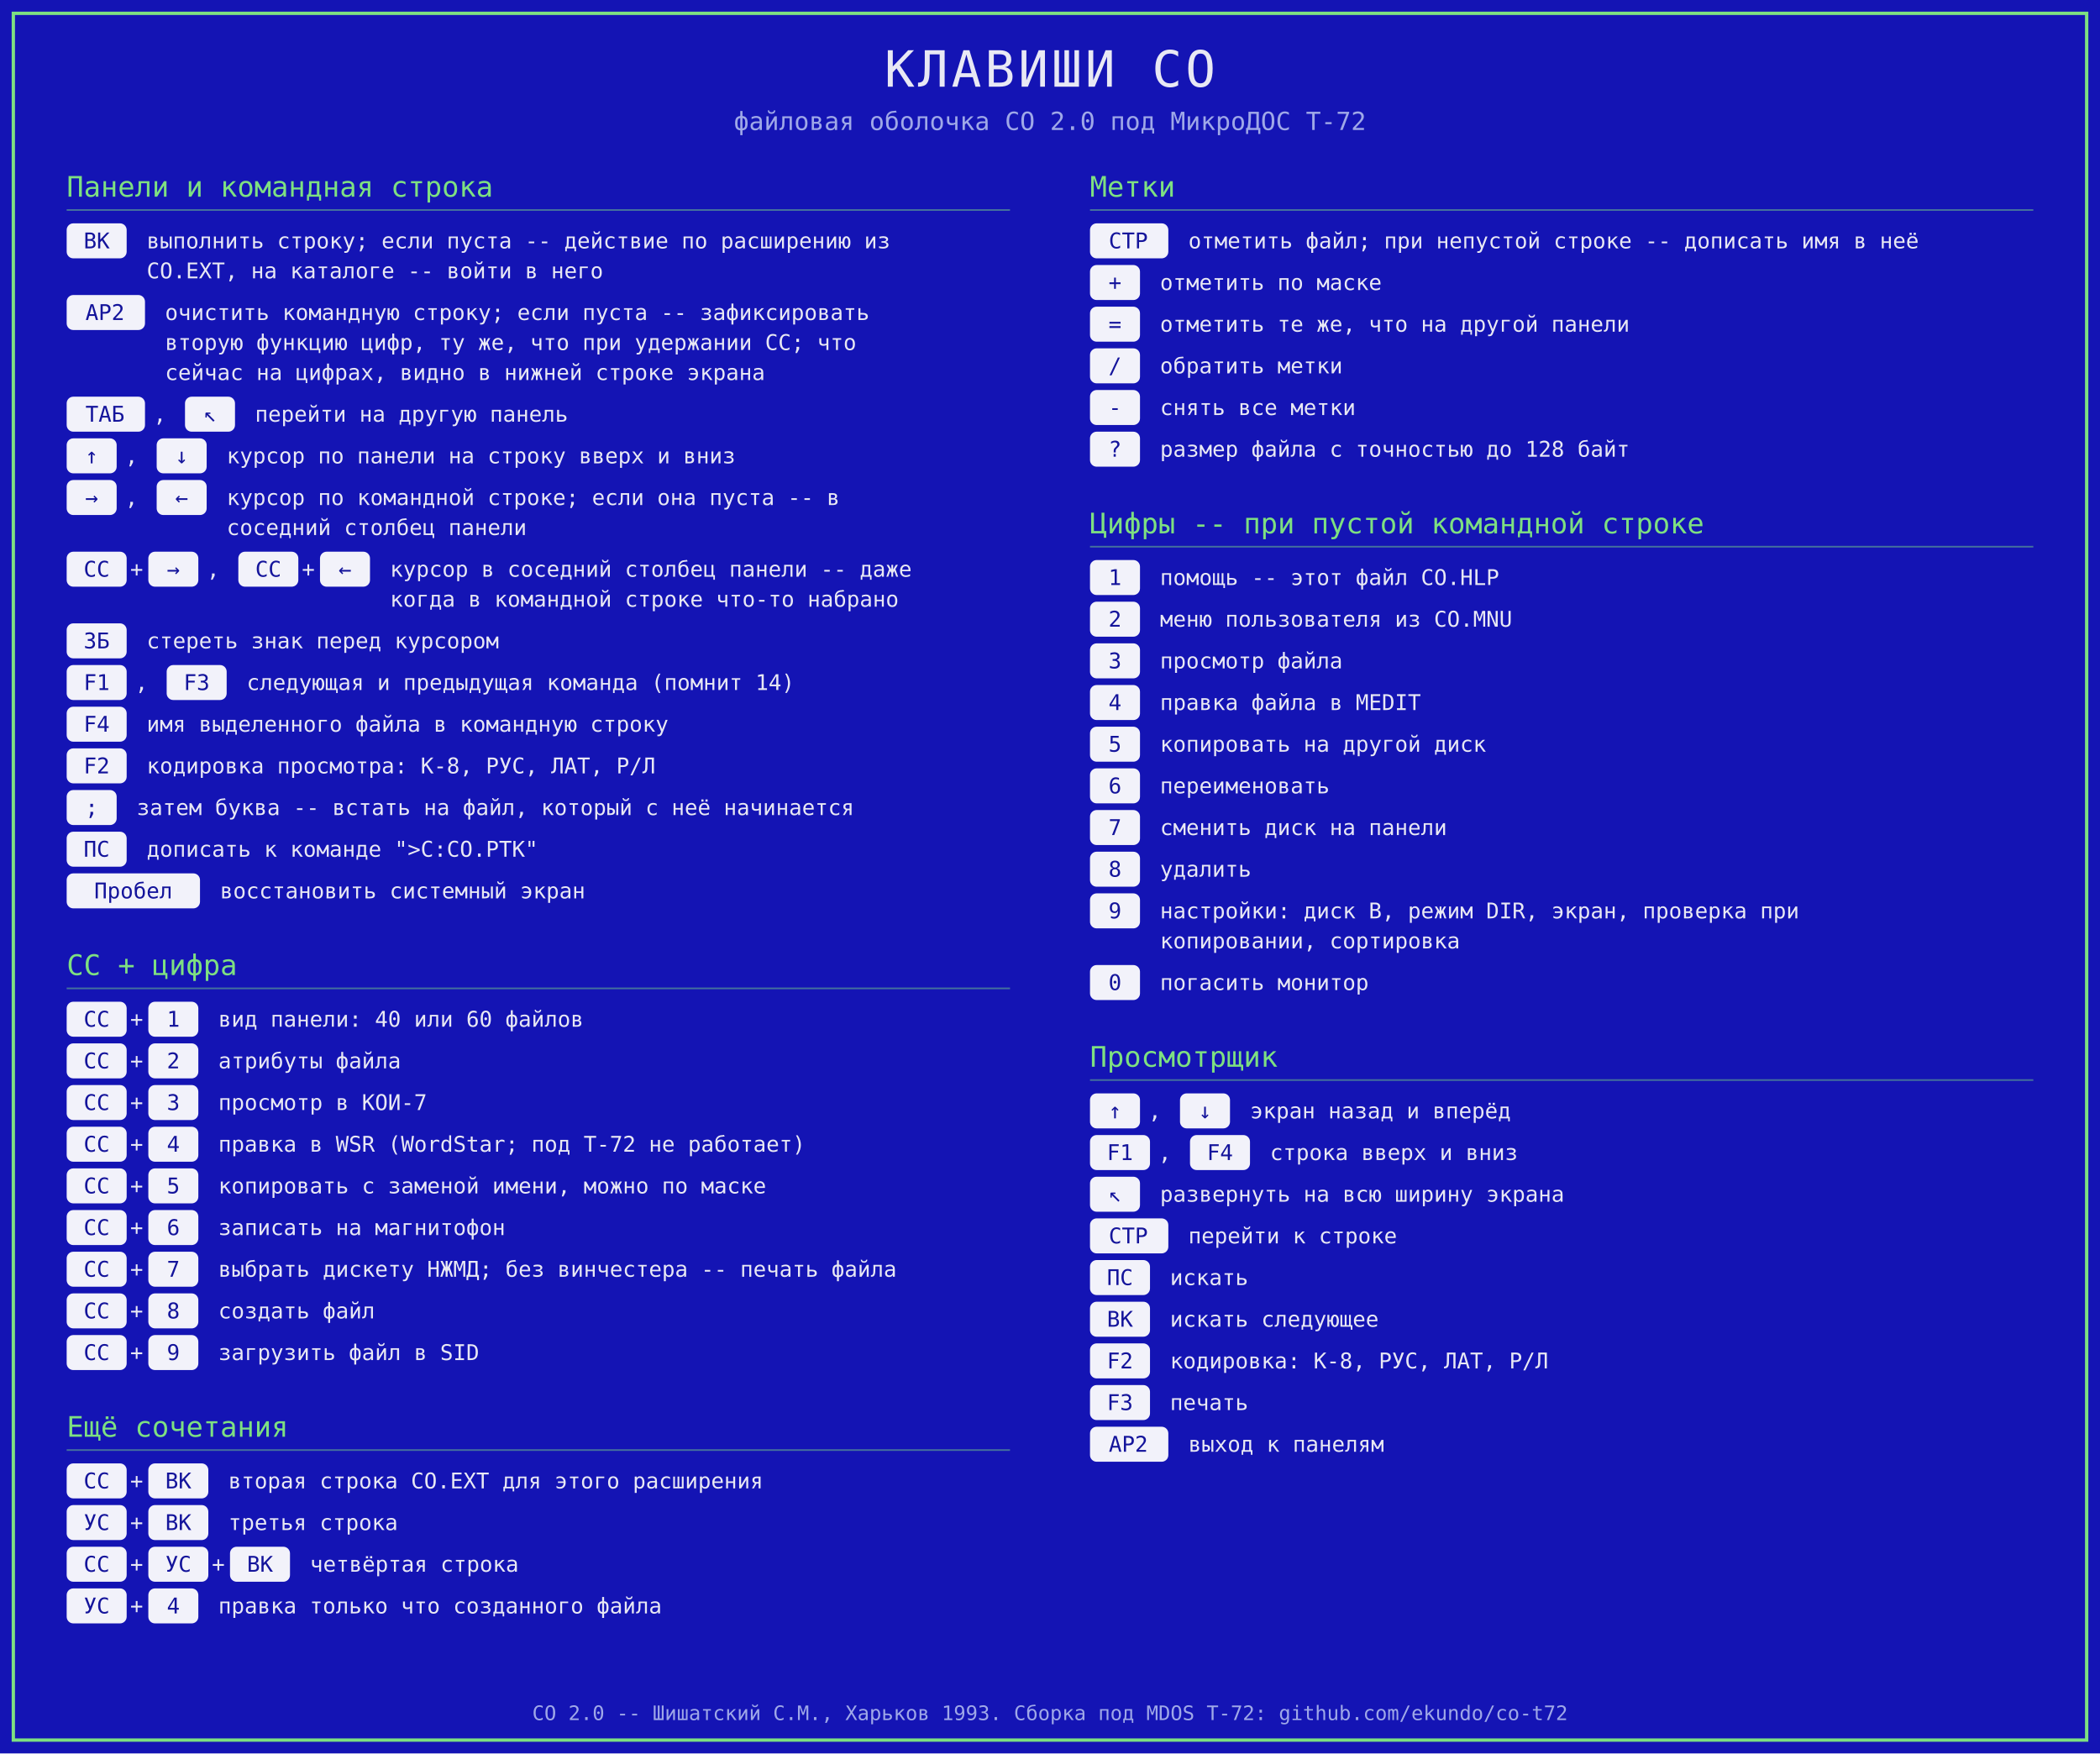
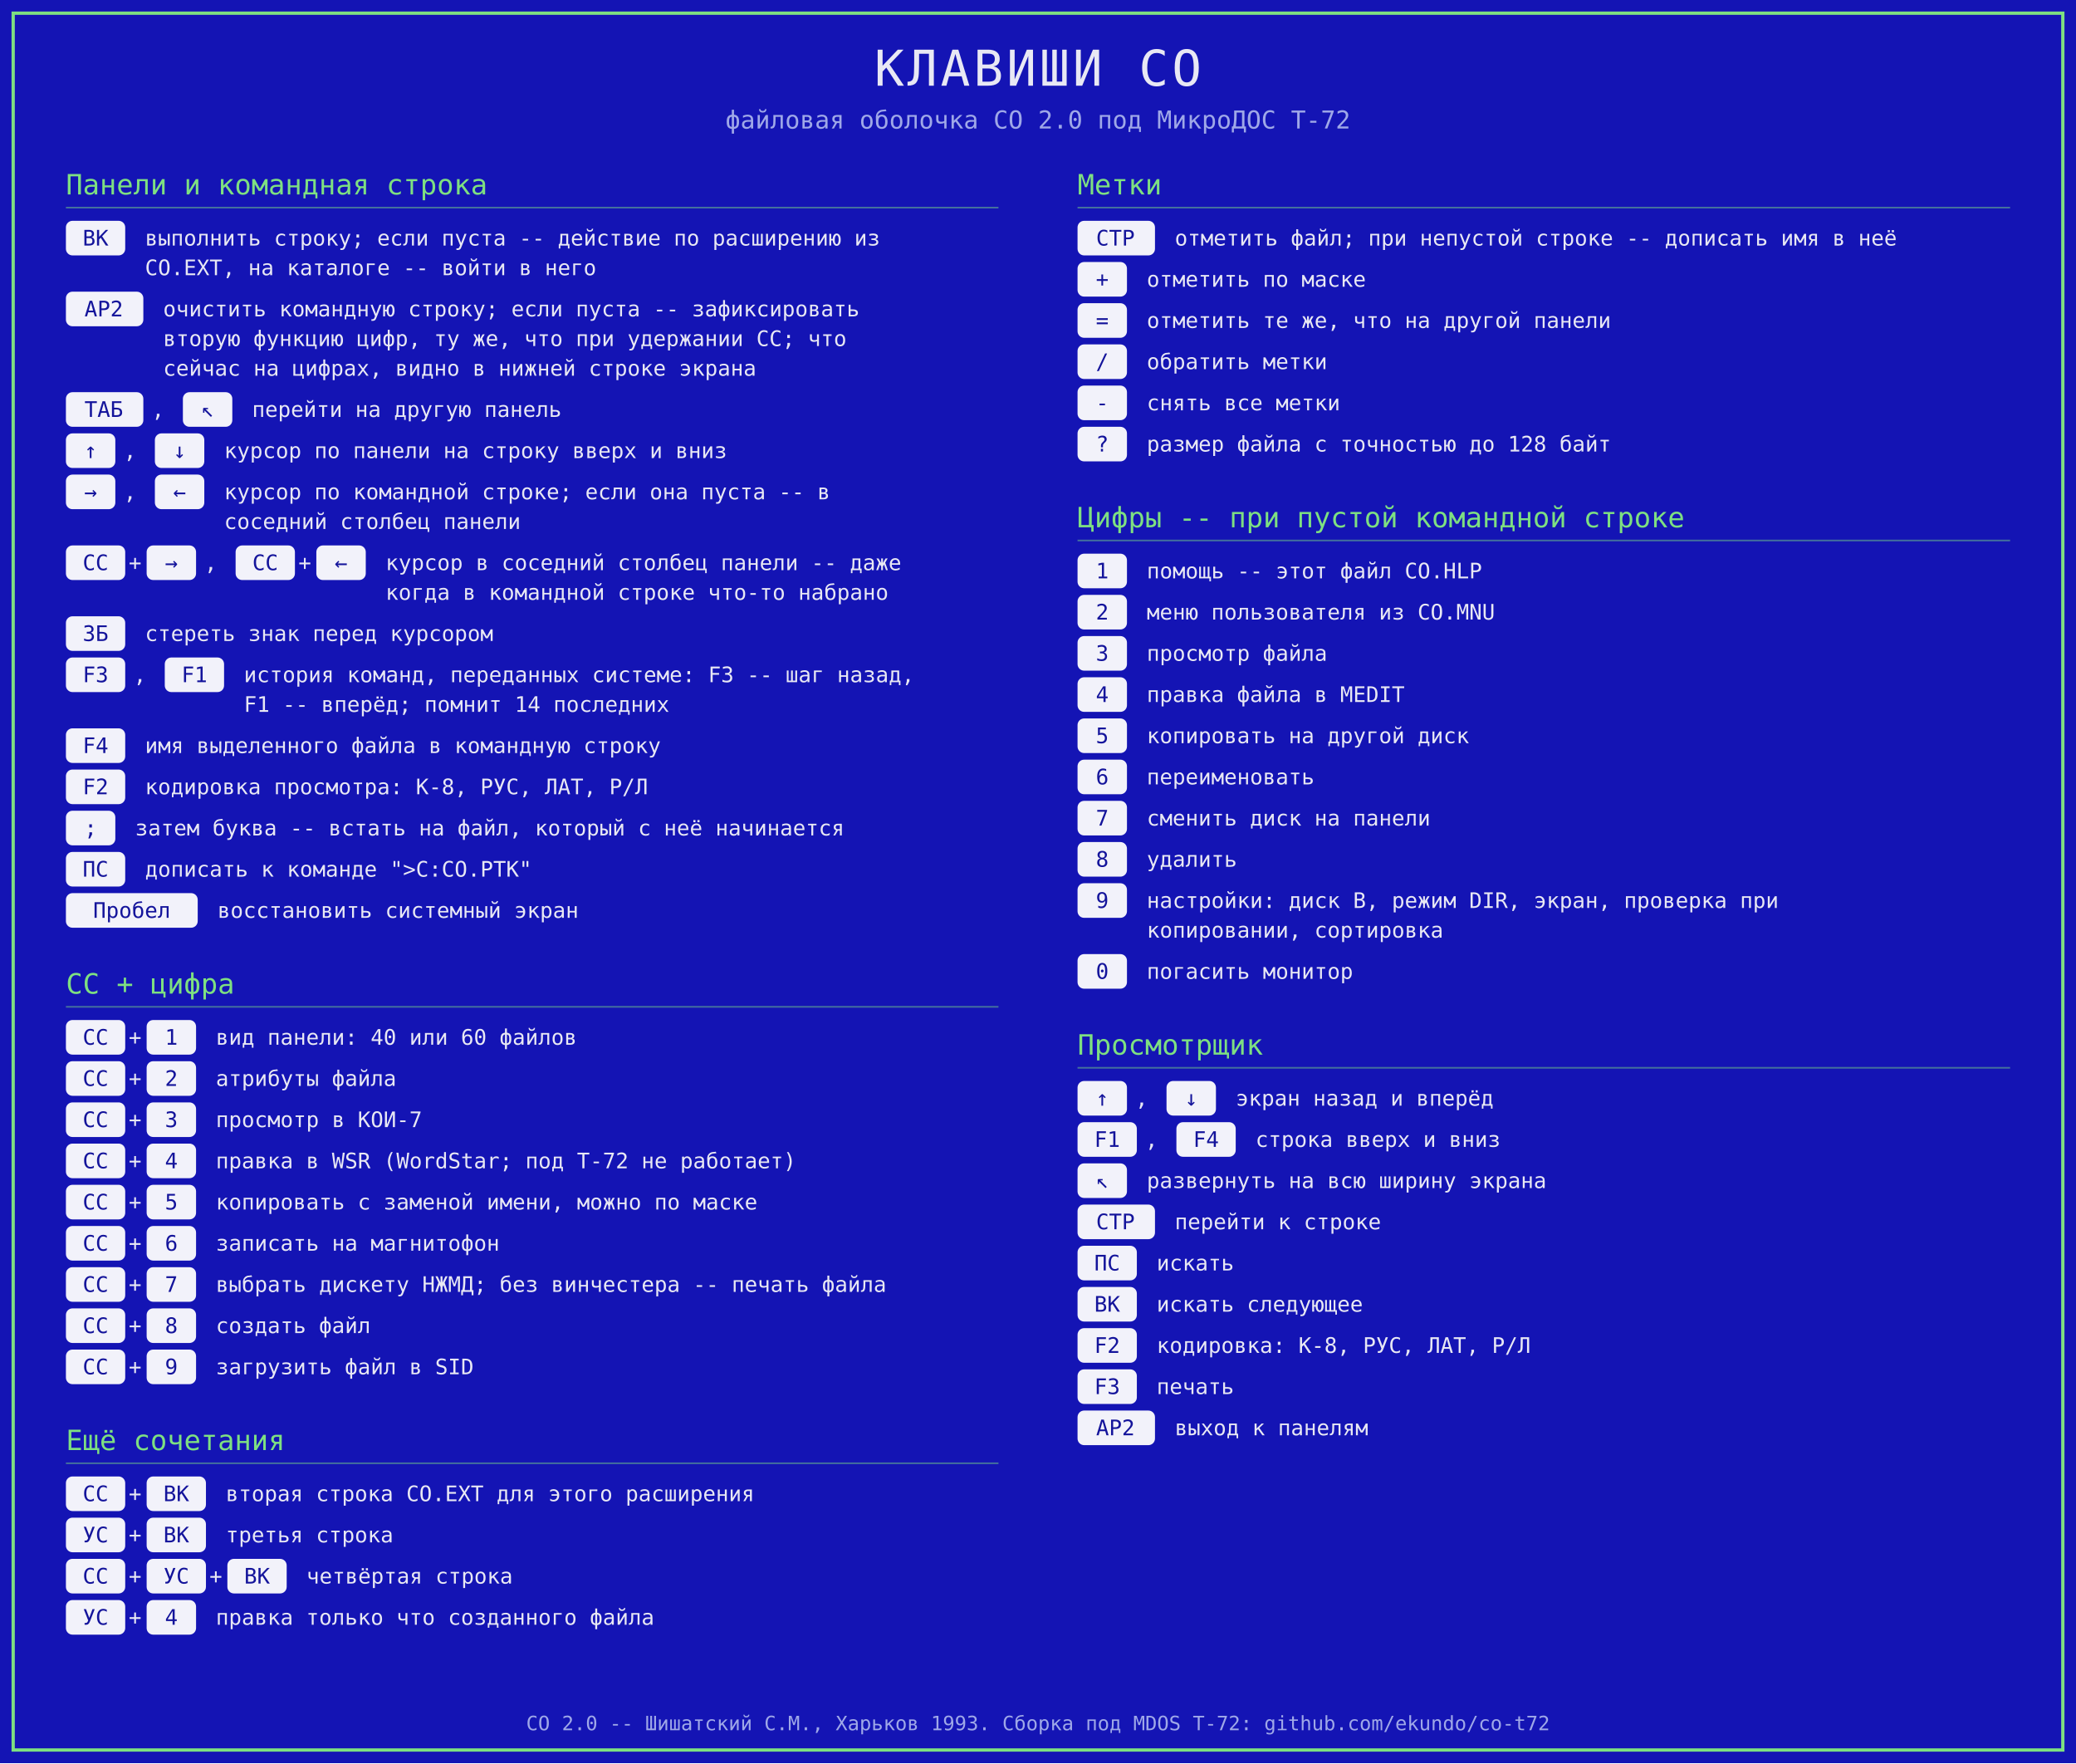
- <svg xmlns="http://www.w3.org/2000/svg" viewBox="0 0 1260 1052" width="1260" height="1052" font-family="Menlo, Consolas, &quot;DejaVu Sans Mono&quot;, monospace">
-   <rect width="1260" height="1052" fill="#1414b4" />
-   <rect x="8" y="8" width="1244" height="1036" fill="none" stroke="#7ee081" stroke-width="2" />
+ <svg xmlns="http://www.w3.org/2000/svg" viewBox="0 0 1260 1070" width="1260" height="1070" font-family="Menlo, Consolas, &quot;DejaVu Sans Mono&quot;, monospace">
+   <rect width="1260" height="1070" fill="#1414b4" />
+   <rect x="8" y="8" width="1244" height="1054" fill="none" stroke="#7ee081" stroke-width="2" />
  <text x="630" y="52" fill="#e8e8f4" font-size="30" text-anchor="middle" letter-spacing="2">КЛАВИШИ CO</text>
  <text x="630" y="78" fill="#9fa8e8" font-size="15" text-anchor="middle">файловая оболочка CO 2.0 под МикроДОС T-72</text>
  <text x="40" y="118" fill="#7ee081" font-size="17">Панели и командная строка</text>
  <line x1="40" y1="126" x2="606" y2="126" stroke="#7ee081" stroke-width="1" opacity="0.45" />
  <rect x="40" y="134" width="36" height="21" rx="4" fill="#f2f2fa" />
  <text x="58" y="149" fill="#14149b" font-size="13" text-anchor="middle">ВК</text>
  <text x="88" y="149" fill="#e8e8f4" font-size="13">выполнить строку; если пуста -- действие по расширению из</text>
  <text x="88" y="167" fill="#e8e8f4" font-size="13">CO.EXT, на каталоге -- войти в него</text>
  <rect x="40" y="177" width="47" height="21" rx="4" fill="#f2f2fa" />
  <text x="63" y="192" fill="#14149b" font-size="13" text-anchor="middle">АР2</text>
  <text x="99" y="192" fill="#e8e8f4" font-size="13">очистить командную строку; если пуста -- зафиксировать</text>
  <text x="99" y="210" fill="#e8e8f4" font-size="13">вторую функцию цифр, ту же, что при удержании СС; что</text>
  <text x="99" y="228" fill="#e8e8f4" font-size="13">сейчас на цифрах, видно в нижней строке экрана</text>
  <rect x="40" y="238" width="47" height="21" rx="4" fill="#f2f2fa" />
  <text x="63" y="253" fill="#14149b" font-size="13" text-anchor="middle">ТАБ</text>
  <text x="92" y="253" fill="#e8e8f4" font-size="13">,</text>
  <rect x="111" y="238" width="30" height="21" rx="4" fill="#f2f2fa" />
  <text x="126" y="253" fill="#14149b" font-size="13" text-anchor="middle">↖</text>
  <text x="153" y="253" fill="#e8e8f4" font-size="13">перейти на другую панель</text>
  <rect x="40" y="263" width="30" height="21" rx="4" fill="#f2f2fa" />
  <text x="55" y="278" fill="#14149b" font-size="13" text-anchor="middle">↑</text>
  <text x="75" y="278" fill="#e8e8f4" font-size="13">,</text>
  <rect x="94" y="263" width="30" height="21" rx="4" fill="#f2f2fa" />
  <text x="109" y="278" fill="#14149b" font-size="13" text-anchor="middle">↓</text>
  <text x="136" y="278" fill="#e8e8f4" font-size="13">курсор по панели на строку вверх и вниз</text>
  <rect x="40" y="288" width="30" height="21" rx="4" fill="#f2f2fa" />
  <text x="55" y="303" fill="#14149b" font-size="13" text-anchor="middle">→</text>
  <text x="75" y="303" fill="#e8e8f4" font-size="13">,</text>
  <rect x="94" y="288" width="30" height="21" rx="4" fill="#f2f2fa" />
  <text x="109" y="303" fill="#14149b" font-size="13" text-anchor="middle">←</text>
  <text x="136" y="303" fill="#e8e8f4" font-size="13">курсор по командной строке; если она пуста -- в</text>
  <text x="136" y="321" fill="#e8e8f4" font-size="13">соседний столбец панели</text>
  <rect x="40" y="331" width="36" height="21" rx="4" fill="#f2f2fa" />
  <text x="58" y="346" fill="#14149b" font-size="13" text-anchor="middle">СС</text>
  <text x="82" y="346" fill="#e8e8f4" font-size="13" text-anchor="middle">+</text>
  <rect x="89" y="331" width="30" height="21" rx="4" fill="#f2f2fa" />
  <text x="104" y="346" fill="#14149b" font-size="13" text-anchor="middle">→</text>
  <text x="124" y="346" fill="#e8e8f4" font-size="13">,</text>
  <rect x="143" y="331" width="36" height="21" rx="4" fill="#f2f2fa" />
  <text x="161" y="346" fill="#14149b" font-size="13" text-anchor="middle">СС</text>
  <text x="185" y="346" fill="#e8e8f4" font-size="13" text-anchor="middle">+</text>
  <rect x="192" y="331" width="30" height="21" rx="4" fill="#f2f2fa" />
  <text x="207" y="346" fill="#14149b" font-size="13" text-anchor="middle">←</text>
  <text x="234" y="346" fill="#e8e8f4" font-size="13">курсор в соседний столбец панели -- даже</text>
  <text x="234" y="364" fill="#e8e8f4" font-size="13">когда в командной строке что-то набрано</text>
  <rect x="40" y="374" width="36" height="21" rx="4" fill="#f2f2fa" />
  <text x="58" y="389" fill="#14149b" font-size="13" text-anchor="middle">ЗБ</text>
  <text x="88" y="389" fill="#e8e8f4" font-size="13">стереть знак перед курсором</text>
  <rect x="40" y="399" width="36" height="21" rx="4" fill="#f2f2fa" />
-   <text x="58" y="414" fill="#14149b" font-size="13" text-anchor="middle">F1</text>
+   <text x="58" y="414" fill="#14149b" font-size="13" text-anchor="middle">F3</text>
  <text x="81" y="414" fill="#e8e8f4" font-size="13">,</text>
  <rect x="100" y="399" width="36" height="21" rx="4" fill="#f2f2fa" />
-   <text x="118" y="414" fill="#14149b" font-size="13" text-anchor="middle">F3</text>
-   <text x="148" y="414" fill="#e8e8f4" font-size="13">следующая и предыдущая команда (помнит 14)</text>
-   <rect x="40" y="424" width="36" height="21" rx="4" fill="#f2f2fa" />
-   <text x="58" y="439" fill="#14149b" font-size="13" text-anchor="middle">F4</text>
-   <text x="88" y="439" fill="#e8e8f4" font-size="13">имя выделенного файла в командную строку</text>
-   <rect x="40" y="449" width="36" height="21" rx="4" fill="#f2f2fa" />
-   <text x="58" y="464" fill="#14149b" font-size="13" text-anchor="middle">F2</text>
-   <text x="88" y="464" fill="#e8e8f4" font-size="13">кодировка просмотра: К-8, РУС, ЛАТ, Р/Л</text>
-   <rect x="40" y="474" width="30" height="21" rx="4" fill="#f2f2fa" />
-   <text x="55" y="489" fill="#14149b" font-size="13" text-anchor="middle">;</text>
-   <text x="82" y="489" fill="#e8e8f4" font-size="13">затем буква -- встать на файл, который с неё начинается</text>
-   <rect x="40" y="499" width="36" height="21" rx="4" fill="#f2f2fa" />
-   <text x="58" y="514" fill="#14149b" font-size="13" text-anchor="middle">ПС</text>
-   <text x="88" y="514" fill="#e8e8f4" font-size="13">дописать к команде "&gt;C:CO.PTK"</text>
-   <rect x="40" y="524" width="80" height="21" rx="4" fill="#f2f2fa" />
-   <text x="80" y="539" fill="#14149b" font-size="13" text-anchor="middle">Пробел</text>
-   <text x="132" y="539" fill="#e8e8f4" font-size="13">восстановить системный экран</text>
-   <text x="40" y="585" fill="#7ee081" font-size="17">СС + цифра</text>
-   <line x1="40" y1="593" x2="606" y2="593" stroke="#7ee081" stroke-width="1" opacity="0.45" />
-   <rect x="40" y="601" width="36" height="21" rx="4" fill="#f2f2fa" />
-   <text x="58" y="616" fill="#14149b" font-size="13" text-anchor="middle">СС</text>
-   <text x="82" y="616" fill="#e8e8f4" font-size="13" text-anchor="middle">+</text>
-   <rect x="89" y="601" width="30" height="21" rx="4" fill="#f2f2fa" />
-   <text x="104" y="616" fill="#14149b" font-size="13" text-anchor="middle">1</text>
-   <text x="131" y="616" fill="#e8e8f4" font-size="13">вид панели: 40 или 60 файлов</text>
-   <rect x="40" y="626" width="36" height="21" rx="4" fill="#f2f2fa" />
-   <text x="58" y="641" fill="#14149b" font-size="13" text-anchor="middle">СС</text>
-   <text x="82" y="641" fill="#e8e8f4" font-size="13" text-anchor="middle">+</text>
-   <rect x="89" y="626" width="30" height="21" rx="4" fill="#f2f2fa" />
-   <text x="104" y="641" fill="#14149b" font-size="13" text-anchor="middle">2</text>
-   <text x="131" y="641" fill="#e8e8f4" font-size="13">атрибуты файла</text>
-   <rect x="40" y="651" width="36" height="21" rx="4" fill="#f2f2fa" />
-   <text x="58" y="666" fill="#14149b" font-size="13" text-anchor="middle">СС</text>
-   <text x="82" y="666" fill="#e8e8f4" font-size="13" text-anchor="middle">+</text>
-   <rect x="89" y="651" width="30" height="21" rx="4" fill="#f2f2fa" />
-   <text x="104" y="666" fill="#14149b" font-size="13" text-anchor="middle">3</text>
-   <text x="131" y="666" fill="#e8e8f4" font-size="13">просмотр в КОИ-7</text>
-   <rect x="40" y="676" width="36" height="21" rx="4" fill="#f2f2fa" />
-   <text x="58" y="691" fill="#14149b" font-size="13" text-anchor="middle">СС</text>
-   <text x="82" y="691" fill="#e8e8f4" font-size="13" text-anchor="middle">+</text>
-   <rect x="89" y="676" width="30" height="21" rx="4" fill="#f2f2fa" />
-   <text x="104" y="691" fill="#14149b" font-size="13" text-anchor="middle">4</text>
-   <text x="131" y="691" fill="#e8e8f4" font-size="13">правка в WSR (WordStar; под T-72 не работает)</text>
-   <rect x="40" y="701" width="36" height="21" rx="4" fill="#f2f2fa" />
-   <text x="58" y="716" fill="#14149b" font-size="13" text-anchor="middle">СС</text>
-   <text x="82" y="716" fill="#e8e8f4" font-size="13" text-anchor="middle">+</text>
-   <rect x="89" y="701" width="30" height="21" rx="4" fill="#f2f2fa" />
-   <text x="104" y="716" fill="#14149b" font-size="13" text-anchor="middle">5</text>
-   <text x="131" y="716" fill="#e8e8f4" font-size="13">копировать с заменой имени, можно по маске</text>
-   <rect x="40" y="726" width="36" height="21" rx="4" fill="#f2f2fa" />
-   <text x="58" y="741" fill="#14149b" font-size="13" text-anchor="middle">СС</text>
-   <text x="82" y="741" fill="#e8e8f4" font-size="13" text-anchor="middle">+</text>
-   <rect x="89" y="726" width="30" height="21" rx="4" fill="#f2f2fa" />
-   <text x="104" y="741" fill="#14149b" font-size="13" text-anchor="middle">6</text>
-   <text x="131" y="741" fill="#e8e8f4" font-size="13">записать на магнитофон</text>
-   <rect x="40" y="751" width="36" height="21" rx="4" fill="#f2f2fa" />
-   <text x="58" y="766" fill="#14149b" font-size="13" text-anchor="middle">СС</text>
-   <text x="82" y="766" fill="#e8e8f4" font-size="13" text-anchor="middle">+</text>
-   <rect x="89" y="751" width="30" height="21" rx="4" fill="#f2f2fa" />
-   <text x="104" y="766" fill="#14149b" font-size="13" text-anchor="middle">7</text>
-   <text x="131" y="766" fill="#e8e8f4" font-size="13">выбрать дискету НЖМД; без винчестера -- печать файла</text>
-   <rect x="40" y="776" width="36" height="21" rx="4" fill="#f2f2fa" />
-   <text x="58" y="791" fill="#14149b" font-size="13" text-anchor="middle">СС</text>
-   <text x="82" y="791" fill="#e8e8f4" font-size="13" text-anchor="middle">+</text>
-   <rect x="89" y="776" width="30" height="21" rx="4" fill="#f2f2fa" />
-   <text x="104" y="791" fill="#14149b" font-size="13" text-anchor="middle">8</text>
-   <text x="131" y="791" fill="#e8e8f4" font-size="13">создать файл</text>
-   <rect x="40" y="801" width="36" height="21" rx="4" fill="#f2f2fa" />
-   <text x="58" y="816" fill="#14149b" font-size="13" text-anchor="middle">СС</text>
-   <text x="82" y="816" fill="#e8e8f4" font-size="13" text-anchor="middle">+</text>
-   <rect x="89" y="801" width="30" height="21" rx="4" fill="#f2f2fa" />
-   <text x="104" y="816" fill="#14149b" font-size="13" text-anchor="middle">9</text>
-   <text x="131" y="816" fill="#e8e8f4" font-size="13">загрузить файл в SID</text>
-   <text x="40" y="862" fill="#7ee081" font-size="17">Ещё сочетания</text>
-   <line x1="40" y1="870" x2="606" y2="870" stroke="#7ee081" stroke-width="1" opacity="0.45" />
-   <rect x="40" y="878" width="36" height="21" rx="4" fill="#f2f2fa" />
-   <text x="58" y="893" fill="#14149b" font-size="13" text-anchor="middle">СС</text>
-   <text x="82" y="893" fill="#e8e8f4" font-size="13" text-anchor="middle">+</text>
-   <rect x="89" y="878" width="36" height="21" rx="4" fill="#f2f2fa" />
-   <text x="107" y="893" fill="#14149b" font-size="13" text-anchor="middle">ВК</text>
-   <text x="137" y="893" fill="#e8e8f4" font-size="13">вторая строка CO.EXT для этого расширения</text>
-   <rect x="40" y="903" width="36" height="21" rx="4" fill="#f2f2fa" />
-   <text x="58" y="918" fill="#14149b" font-size="13" text-anchor="middle">УС</text>
-   <text x="82" y="918" fill="#e8e8f4" font-size="13" text-anchor="middle">+</text>
-   <rect x="89" y="903" width="36" height="21" rx="4" fill="#f2f2fa" />
-   <text x="107" y="918" fill="#14149b" font-size="13" text-anchor="middle">ВК</text>
-   <text x="137" y="918" fill="#e8e8f4" font-size="13">третья строка</text>
-   <rect x="40" y="928" width="36" height="21" rx="4" fill="#f2f2fa" />
-   <text x="58" y="943" fill="#14149b" font-size="13" text-anchor="middle">СС</text>
-   <text x="82" y="943" fill="#e8e8f4" font-size="13" text-anchor="middle">+</text>
-   <rect x="89" y="928" width="36" height="21" rx="4" fill="#f2f2fa" />
-   <text x="107" y="943" fill="#14149b" font-size="13" text-anchor="middle">УС</text>
-   <text x="131" y="943" fill="#e8e8f4" font-size="13" text-anchor="middle">+</text>
-   <rect x="138" y="928" width="36" height="21" rx="4" fill="#f2f2fa" />
-   <text x="156" y="943" fill="#14149b" font-size="13" text-anchor="middle">ВК</text>
-   <text x="186" y="943" fill="#e8e8f4" font-size="13">четвёртая строка</text>
-   <rect x="40" y="953" width="36" height="21" rx="4" fill="#f2f2fa" />
-   <text x="58" y="968" fill="#14149b" font-size="13" text-anchor="middle">УС</text>
-   <text x="82" y="968" fill="#e8e8f4" font-size="13" text-anchor="middle">+</text>
-   <rect x="89" y="953" width="30" height="21" rx="4" fill="#f2f2fa" />
-   <text x="104" y="968" fill="#14149b" font-size="13" text-anchor="middle">4</text>
-   <text x="131" y="968" fill="#e8e8f4" font-size="13">правка только что созданного файла</text>
+   <text x="118" y="414" fill="#14149b" font-size="13" text-anchor="middle">F1</text>
+   <text x="148" y="414" fill="#e8e8f4" font-size="13">история команд, переданных системе: F3 -- шаг назад,</text>
+   <text x="148" y="432" fill="#e8e8f4" font-size="13">F1 -- вперёд; помнит 14 последних</text>
+   <rect x="40" y="442" width="36" height="21" rx="4" fill="#f2f2fa" />
+   <text x="58" y="457" fill="#14149b" font-size="13" text-anchor="middle">F4</text>
+   <text x="88" y="457" fill="#e8e8f4" font-size="13">имя выделенного файла в командную строку</text>
+   <rect x="40" y="467" width="36" height="21" rx="4" fill="#f2f2fa" />
+   <text x="58" y="482" fill="#14149b" font-size="13" text-anchor="middle">F2</text>
+   <text x="88" y="482" fill="#e8e8f4" font-size="13">кодировка просмотра: К-8, РУС, ЛАТ, Р/Л</text>
+   <rect x="40" y="492" width="30" height="21" rx="4" fill="#f2f2fa" />
+   <text x="55" y="507" fill="#14149b" font-size="13" text-anchor="middle">;</text>
+   <text x="82" y="507" fill="#e8e8f4" font-size="13">затем буква -- встать на файл, который с неё начинается</text>
+   <rect x="40" y="517" width="36" height="21" rx="4" fill="#f2f2fa" />
+   <text x="58" y="532" fill="#14149b" font-size="13" text-anchor="middle">ПС</text>
+   <text x="88" y="532" fill="#e8e8f4" font-size="13">дописать к команде "&gt;C:CO.PTK"</text>
+   <rect x="40" y="542" width="80" height="21" rx="4" fill="#f2f2fa" />
+   <text x="80" y="557" fill="#14149b" font-size="13" text-anchor="middle">Пробел</text>
+   <text x="132" y="557" fill="#e8e8f4" font-size="13">восстановить системный экран</text>
+   <text x="40" y="603" fill="#7ee081" font-size="17">СС + цифра</text>
+   <line x1="40" y1="611" x2="606" y2="611" stroke="#7ee081" stroke-width="1" opacity="0.45" />
+   <rect x="40" y="619" width="36" height="21" rx="4" fill="#f2f2fa" />
+   <text x="58" y="634" fill="#14149b" font-size="13" text-anchor="middle">СС</text>
+   <text x="82" y="634" fill="#e8e8f4" font-size="13" text-anchor="middle">+</text>
+   <rect x="89" y="619" width="30" height="21" rx="4" fill="#f2f2fa" />
+   <text x="104" y="634" fill="#14149b" font-size="13" text-anchor="middle">1</text>
+   <text x="131" y="634" fill="#e8e8f4" font-size="13">вид панели: 40 или 60 файлов</text>
+   <rect x="40" y="644" width="36" height="21" rx="4" fill="#f2f2fa" />
+   <text x="58" y="659" fill="#14149b" font-size="13" text-anchor="middle">СС</text>
+   <text x="82" y="659" fill="#e8e8f4" font-size="13" text-anchor="middle">+</text>
+   <rect x="89" y="644" width="30" height="21" rx="4" fill="#f2f2fa" />
+   <text x="104" y="659" fill="#14149b" font-size="13" text-anchor="middle">2</text>
+   <text x="131" y="659" fill="#e8e8f4" font-size="13">атрибуты файла</text>
+   <rect x="40" y="669" width="36" height="21" rx="4" fill="#f2f2fa" />
+   <text x="58" y="684" fill="#14149b" font-size="13" text-anchor="middle">СС</text>
+   <text x="82" y="684" fill="#e8e8f4" font-size="13" text-anchor="middle">+</text>
+   <rect x="89" y="669" width="30" height="21" rx="4" fill="#f2f2fa" />
+   <text x="104" y="684" fill="#14149b" font-size="13" text-anchor="middle">3</text>
+   <text x="131" y="684" fill="#e8e8f4" font-size="13">просмотр в КОИ-7</text>
+   <rect x="40" y="694" width="36" height="21" rx="4" fill="#f2f2fa" />
+   <text x="58" y="709" fill="#14149b" font-size="13" text-anchor="middle">СС</text>
+   <text x="82" y="709" fill="#e8e8f4" font-size="13" text-anchor="middle">+</text>
+   <rect x="89" y="694" width="30" height="21" rx="4" fill="#f2f2fa" />
+   <text x="104" y="709" fill="#14149b" font-size="13" text-anchor="middle">4</text>
+   <text x="131" y="709" fill="#e8e8f4" font-size="13">правка в WSR (WordStar; под T-72 не работает)</text>
+   <rect x="40" y="719" width="36" height="21" rx="4" fill="#f2f2fa" />
+   <text x="58" y="734" fill="#14149b" font-size="13" text-anchor="middle">СС</text>
+   <text x="82" y="734" fill="#e8e8f4" font-size="13" text-anchor="middle">+</text>
+   <rect x="89" y="719" width="30" height="21" rx="4" fill="#f2f2fa" />
+   <text x="104" y="734" fill="#14149b" font-size="13" text-anchor="middle">5</text>
+   <text x="131" y="734" fill="#e8e8f4" font-size="13">копировать с заменой имени, можно по маске</text>
+   <rect x="40" y="744" width="36" height="21" rx="4" fill="#f2f2fa" />
+   <text x="58" y="759" fill="#14149b" font-size="13" text-anchor="middle">СС</text>
+   <text x="82" y="759" fill="#e8e8f4" font-size="13" text-anchor="middle">+</text>
+   <rect x="89" y="744" width="30" height="21" rx="4" fill="#f2f2fa" />
+   <text x="104" y="759" fill="#14149b" font-size="13" text-anchor="middle">6</text>
+   <text x="131" y="759" fill="#e8e8f4" font-size="13">записать на магнитофон</text>
+   <rect x="40" y="769" width="36" height="21" rx="4" fill="#f2f2fa" />
+   <text x="58" y="784" fill="#14149b" font-size="13" text-anchor="middle">СС</text>
+   <text x="82" y="784" fill="#e8e8f4" font-size="13" text-anchor="middle">+</text>
+   <rect x="89" y="769" width="30" height="21" rx="4" fill="#f2f2fa" />
+   <text x="104" y="784" fill="#14149b" font-size="13" text-anchor="middle">7</text>
+   <text x="131" y="784" fill="#e8e8f4" font-size="13">выбрать дискету НЖМД; без винчестера -- печать файла</text>
+   <rect x="40" y="794" width="36" height="21" rx="4" fill="#f2f2fa" />
+   <text x="58" y="809" fill="#14149b" font-size="13" text-anchor="middle">СС</text>
+   <text x="82" y="809" fill="#e8e8f4" font-size="13" text-anchor="middle">+</text>
+   <rect x="89" y="794" width="30" height="21" rx="4" fill="#f2f2fa" />
+   <text x="104" y="809" fill="#14149b" font-size="13" text-anchor="middle">8</text>
+   <text x="131" y="809" fill="#e8e8f4" font-size="13">создать файл</text>
+   <rect x="40" y="819" width="36" height="21" rx="4" fill="#f2f2fa" />
+   <text x="58" y="834" fill="#14149b" font-size="13" text-anchor="middle">СС</text>
+   <text x="82" y="834" fill="#e8e8f4" font-size="13" text-anchor="middle">+</text>
+   <rect x="89" y="819" width="30" height="21" rx="4" fill="#f2f2fa" />
+   <text x="104" y="834" fill="#14149b" font-size="13" text-anchor="middle">9</text>
+   <text x="131" y="834" fill="#e8e8f4" font-size="13">загрузить файл в SID</text>
+   <text x="40" y="880" fill="#7ee081" font-size="17">Ещё сочетания</text>
+   <line x1="40" y1="888" x2="606" y2="888" stroke="#7ee081" stroke-width="1" opacity="0.45" />
+   <rect x="40" y="896" width="36" height="21" rx="4" fill="#f2f2fa" />
+   <text x="58" y="911" fill="#14149b" font-size="13" text-anchor="middle">СС</text>
+   <text x="82" y="911" fill="#e8e8f4" font-size="13" text-anchor="middle">+</text>
+   <rect x="89" y="896" width="36" height="21" rx="4" fill="#f2f2fa" />
+   <text x="107" y="911" fill="#14149b" font-size="13" text-anchor="middle">ВК</text>
+   <text x="137" y="911" fill="#e8e8f4" font-size="13">вторая строка CO.EXT для этого расширения</text>
+   <rect x="40" y="921" width="36" height="21" rx="4" fill="#f2f2fa" />
+   <text x="58" y="936" fill="#14149b" font-size="13" text-anchor="middle">УС</text>
+   <text x="82" y="936" fill="#e8e8f4" font-size="13" text-anchor="middle">+</text>
+   <rect x="89" y="921" width="36" height="21" rx="4" fill="#f2f2fa" />
+   <text x="107" y="936" fill="#14149b" font-size="13" text-anchor="middle">ВК</text>
+   <text x="137" y="936" fill="#e8e8f4" font-size="13">третья строка</text>
+   <rect x="40" y="946" width="36" height="21" rx="4" fill="#f2f2fa" />
+   <text x="58" y="961" fill="#14149b" font-size="13" text-anchor="middle">СС</text>
+   <text x="82" y="961" fill="#e8e8f4" font-size="13" text-anchor="middle">+</text>
+   <rect x="89" y="946" width="36" height="21" rx="4" fill="#f2f2fa" />
+   <text x="107" y="961" fill="#14149b" font-size="13" text-anchor="middle">УС</text>
+   <text x="131" y="961" fill="#e8e8f4" font-size="13" text-anchor="middle">+</text>
+   <rect x="138" y="946" width="36" height="21" rx="4" fill="#f2f2fa" />
+   <text x="156" y="961" fill="#14149b" font-size="13" text-anchor="middle">ВК</text>
+   <text x="186" y="961" fill="#e8e8f4" font-size="13">четвёртая строка</text>
+   <rect x="40" y="971" width="36" height="21" rx="4" fill="#f2f2fa" />
+   <text x="58" y="986" fill="#14149b" font-size="13" text-anchor="middle">УС</text>
+   <text x="82" y="986" fill="#e8e8f4" font-size="13" text-anchor="middle">+</text>
+   <rect x="89" y="971" width="30" height="21" rx="4" fill="#f2f2fa" />
+   <text x="104" y="986" fill="#14149b" font-size="13" text-anchor="middle">4</text>
+   <text x="131" y="986" fill="#e8e8f4" font-size="13">правка только что созданного файла</text>
  <text x="654" y="118" fill="#7ee081" font-size="17">Метки</text>
  <line x1="654" y1="126" x2="1220" y2="126" stroke="#7ee081" stroke-width="1" opacity="0.45" />
  <rect x="654" y="134" width="47" height="21" rx="4" fill="#f2f2fa" />
  <text x="677" y="149" fill="#14149b" font-size="13" text-anchor="middle">СТР</text>
  <text x="713" y="149" fill="#e8e8f4" font-size="13">отметить файл; при непустой строке -- дописать имя в неё</text>
  <rect x="654" y="159" width="30" height="21" rx="4" fill="#f2f2fa" />
  <text x="669" y="174" fill="#14149b" font-size="13" text-anchor="middle">+</text>
  <text x="696" y="174" fill="#e8e8f4" font-size="13">отметить по маске</text>
  <rect x="654" y="184" width="30" height="21" rx="4" fill="#f2f2fa" />
  <text x="669" y="199" fill="#14149b" font-size="13" text-anchor="middle">=</text>
  <text x="696" y="199" fill="#e8e8f4" font-size="13">отметить те же, что на другой панели</text>
  <rect x="654" y="209" width="30" height="21" rx="4" fill="#f2f2fa" />
  <text x="669" y="224" fill="#14149b" font-size="13" text-anchor="middle">/</text>
  <text x="696" y="224" fill="#e8e8f4" font-size="13">обратить метки</text>
  <rect x="654" y="234" width="30" height="21" rx="4" fill="#f2f2fa" />
  <text x="669" y="249" fill="#14149b" font-size="13" text-anchor="middle">-</text>
  <text x="696" y="249" fill="#e8e8f4" font-size="13">снять все метки</text>
  <rect x="654" y="259" width="30" height="21" rx="4" fill="#f2f2fa" />
  <text x="669" y="274" fill="#14149b" font-size="13" text-anchor="middle">?</text>
  <text x="696" y="274" fill="#e8e8f4" font-size="13">размер файла с точностью до 128 байт</text>
  <text x="654" y="320" fill="#7ee081" font-size="17">Цифры -- при пустой командной строке</text>
  <line x1="654" y1="328" x2="1220" y2="328" stroke="#7ee081" stroke-width="1" opacity="0.45" />
  <rect x="654" y="336" width="30" height="21" rx="4" fill="#f2f2fa" />
  <text x="669" y="351" fill="#14149b" font-size="13" text-anchor="middle">1</text>
  <text x="696" y="351" fill="#e8e8f4" font-size="13">помощь -- этот файл CO.HLP</text>
  <rect x="654" y="361" width="30" height="21" rx="4" fill="#f2f2fa" />
  <text x="669" y="376" fill="#14149b" font-size="13" text-anchor="middle">2</text>
  <text x="696" y="376" fill="#e8e8f4" font-size="13">меню пользователя из CO.MNU</text>
  <rect x="654" y="386" width="30" height="21" rx="4" fill="#f2f2fa" />
  <text x="669" y="401" fill="#14149b" font-size="13" text-anchor="middle">3</text>
  <text x="696" y="401" fill="#e8e8f4" font-size="13">просмотр файла</text>
  <rect x="654" y="411" width="30" height="21" rx="4" fill="#f2f2fa" />
  <text x="669" y="426" fill="#14149b" font-size="13" text-anchor="middle">4</text>
  <text x="696" y="426" fill="#e8e8f4" font-size="13">правка файла в MEDIT</text>
  <rect x="654" y="436" width="30" height="21" rx="4" fill="#f2f2fa" />
  <text x="669" y="451" fill="#14149b" font-size="13" text-anchor="middle">5</text>
  <text x="696" y="451" fill="#e8e8f4" font-size="13">копировать на другой диск</text>
  <rect x="654" y="461" width="30" height="21" rx="4" fill="#f2f2fa" />
  <text x="669" y="476" fill="#14149b" font-size="13" text-anchor="middle">6</text>
  <text x="696" y="476" fill="#e8e8f4" font-size="13">переименовать</text>
  <rect x="654" y="486" width="30" height="21" rx="4" fill="#f2f2fa" />
  <text x="669" y="501" fill="#14149b" font-size="13" text-anchor="middle">7</text>
  <text x="696" y="501" fill="#e8e8f4" font-size="13">сменить диск на панели</text>
  <rect x="654" y="511" width="30" height="21" rx="4" fill="#f2f2fa" />
  <text x="669" y="526" fill="#14149b" font-size="13" text-anchor="middle">8</text>
  <text x="696" y="526" fill="#e8e8f4" font-size="13">удалить</text>
  <rect x="654" y="536" width="30" height="21" rx="4" fill="#f2f2fa" />
  <text x="669" y="551" fill="#14149b" font-size="13" text-anchor="middle">9</text>
  <text x="696" y="551" fill="#e8e8f4" font-size="13">настройки: диск B, режим DIR, экран, проверка при</text>
  <text x="696" y="569" fill="#e8e8f4" font-size="13">копировании, сортировка</text>
  <rect x="654" y="579" width="30" height="21" rx="4" fill="#f2f2fa" />
  <text x="669" y="594" fill="#14149b" font-size="13" text-anchor="middle">0</text>
  <text x="696" y="594" fill="#e8e8f4" font-size="13">погасить монитор</text>
  <text x="654" y="640" fill="#7ee081" font-size="17">Просмотрщик</text>
  <line x1="654" y1="648" x2="1220" y2="648" stroke="#7ee081" stroke-width="1" opacity="0.45" />
  <rect x="654" y="656" width="30" height="21" rx="4" fill="#f2f2fa" />
  <text x="669" y="671" fill="#14149b" font-size="13" text-anchor="middle">↑</text>
  <text x="689" y="671" fill="#e8e8f4" font-size="13">,</text>
  <rect x="708" y="656" width="30" height="21" rx="4" fill="#f2f2fa" />
  <text x="723" y="671" fill="#14149b" font-size="13" text-anchor="middle">↓</text>
  <text x="750" y="671" fill="#e8e8f4" font-size="13">экран назад и вперёд</text>
  <rect x="654" y="681" width="36" height="21" rx="4" fill="#f2f2fa" />
  <text x="672" y="696" fill="#14149b" font-size="13" text-anchor="middle">F1</text>
  <text x="695" y="696" fill="#e8e8f4" font-size="13">,</text>
  <rect x="714" y="681" width="36" height="21" rx="4" fill="#f2f2fa" />
  <text x="732" y="696" fill="#14149b" font-size="13" text-anchor="middle">F4</text>
  <text x="762" y="696" fill="#e8e8f4" font-size="13">строка вверх и вниз</text>
  <rect x="654" y="706" width="30" height="21" rx="4" fill="#f2f2fa" />
  <text x="669" y="721" fill="#14149b" font-size="13" text-anchor="middle">↖</text>
  <text x="696" y="721" fill="#e8e8f4" font-size="13">развернуть на всю ширину экрана</text>
  <rect x="654" y="731" width="47" height="21" rx="4" fill="#f2f2fa" />
  <text x="677" y="746" fill="#14149b" font-size="13" text-anchor="middle">СТР</text>
  <text x="713" y="746" fill="#e8e8f4" font-size="13">перейти к строке</text>
  <rect x="654" y="756" width="36" height="21" rx="4" fill="#f2f2fa" />
  <text x="672" y="771" fill="#14149b" font-size="13" text-anchor="middle">ПС</text>
  <text x="702" y="771" fill="#e8e8f4" font-size="13">искать</text>
  <rect x="654" y="781" width="36" height="21" rx="4" fill="#f2f2fa" />
  <text x="672" y="796" fill="#14149b" font-size="13" text-anchor="middle">ВК</text>
  <text x="702" y="796" fill="#e8e8f4" font-size="13">искать следующее</text>
  <rect x="654" y="806" width="36" height="21" rx="4" fill="#f2f2fa" />
  <text x="672" y="821" fill="#14149b" font-size="13" text-anchor="middle">F2</text>
  <text x="702" y="821" fill="#e8e8f4" font-size="13">кодировка: К-8, РУС, ЛАТ, Р/Л</text>
  <rect x="654" y="831" width="36" height="21" rx="4" fill="#f2f2fa" />
  <text x="672" y="846" fill="#14149b" font-size="13" text-anchor="middle">F3</text>
  <text x="702" y="846" fill="#e8e8f4" font-size="13">печать</text>
  <rect x="654" y="856" width="47" height="21" rx="4" fill="#f2f2fa" />
  <text x="677" y="871" fill="#14149b" font-size="13" text-anchor="middle">АР2</text>
  <text x="713" y="871" fill="#e8e8f4" font-size="13">выход к панелям</text>
-   <text x="630" y="1032" fill="#9fa8e8" font-size="12" text-anchor="middle">CO 2.0 -- Шишатский С.М., Харьков 1993. Сборка под MDOS T-72: github.com/ekundo/co-t72</text>
+   <text x="630" y="1050" fill="#9fa8e8" font-size="12" text-anchor="middle">CO 2.0 -- Шишатский С.М., Харьков 1993. Сборка под MDOS T-72: github.com/ekundo/co-t72</text>
</svg>
